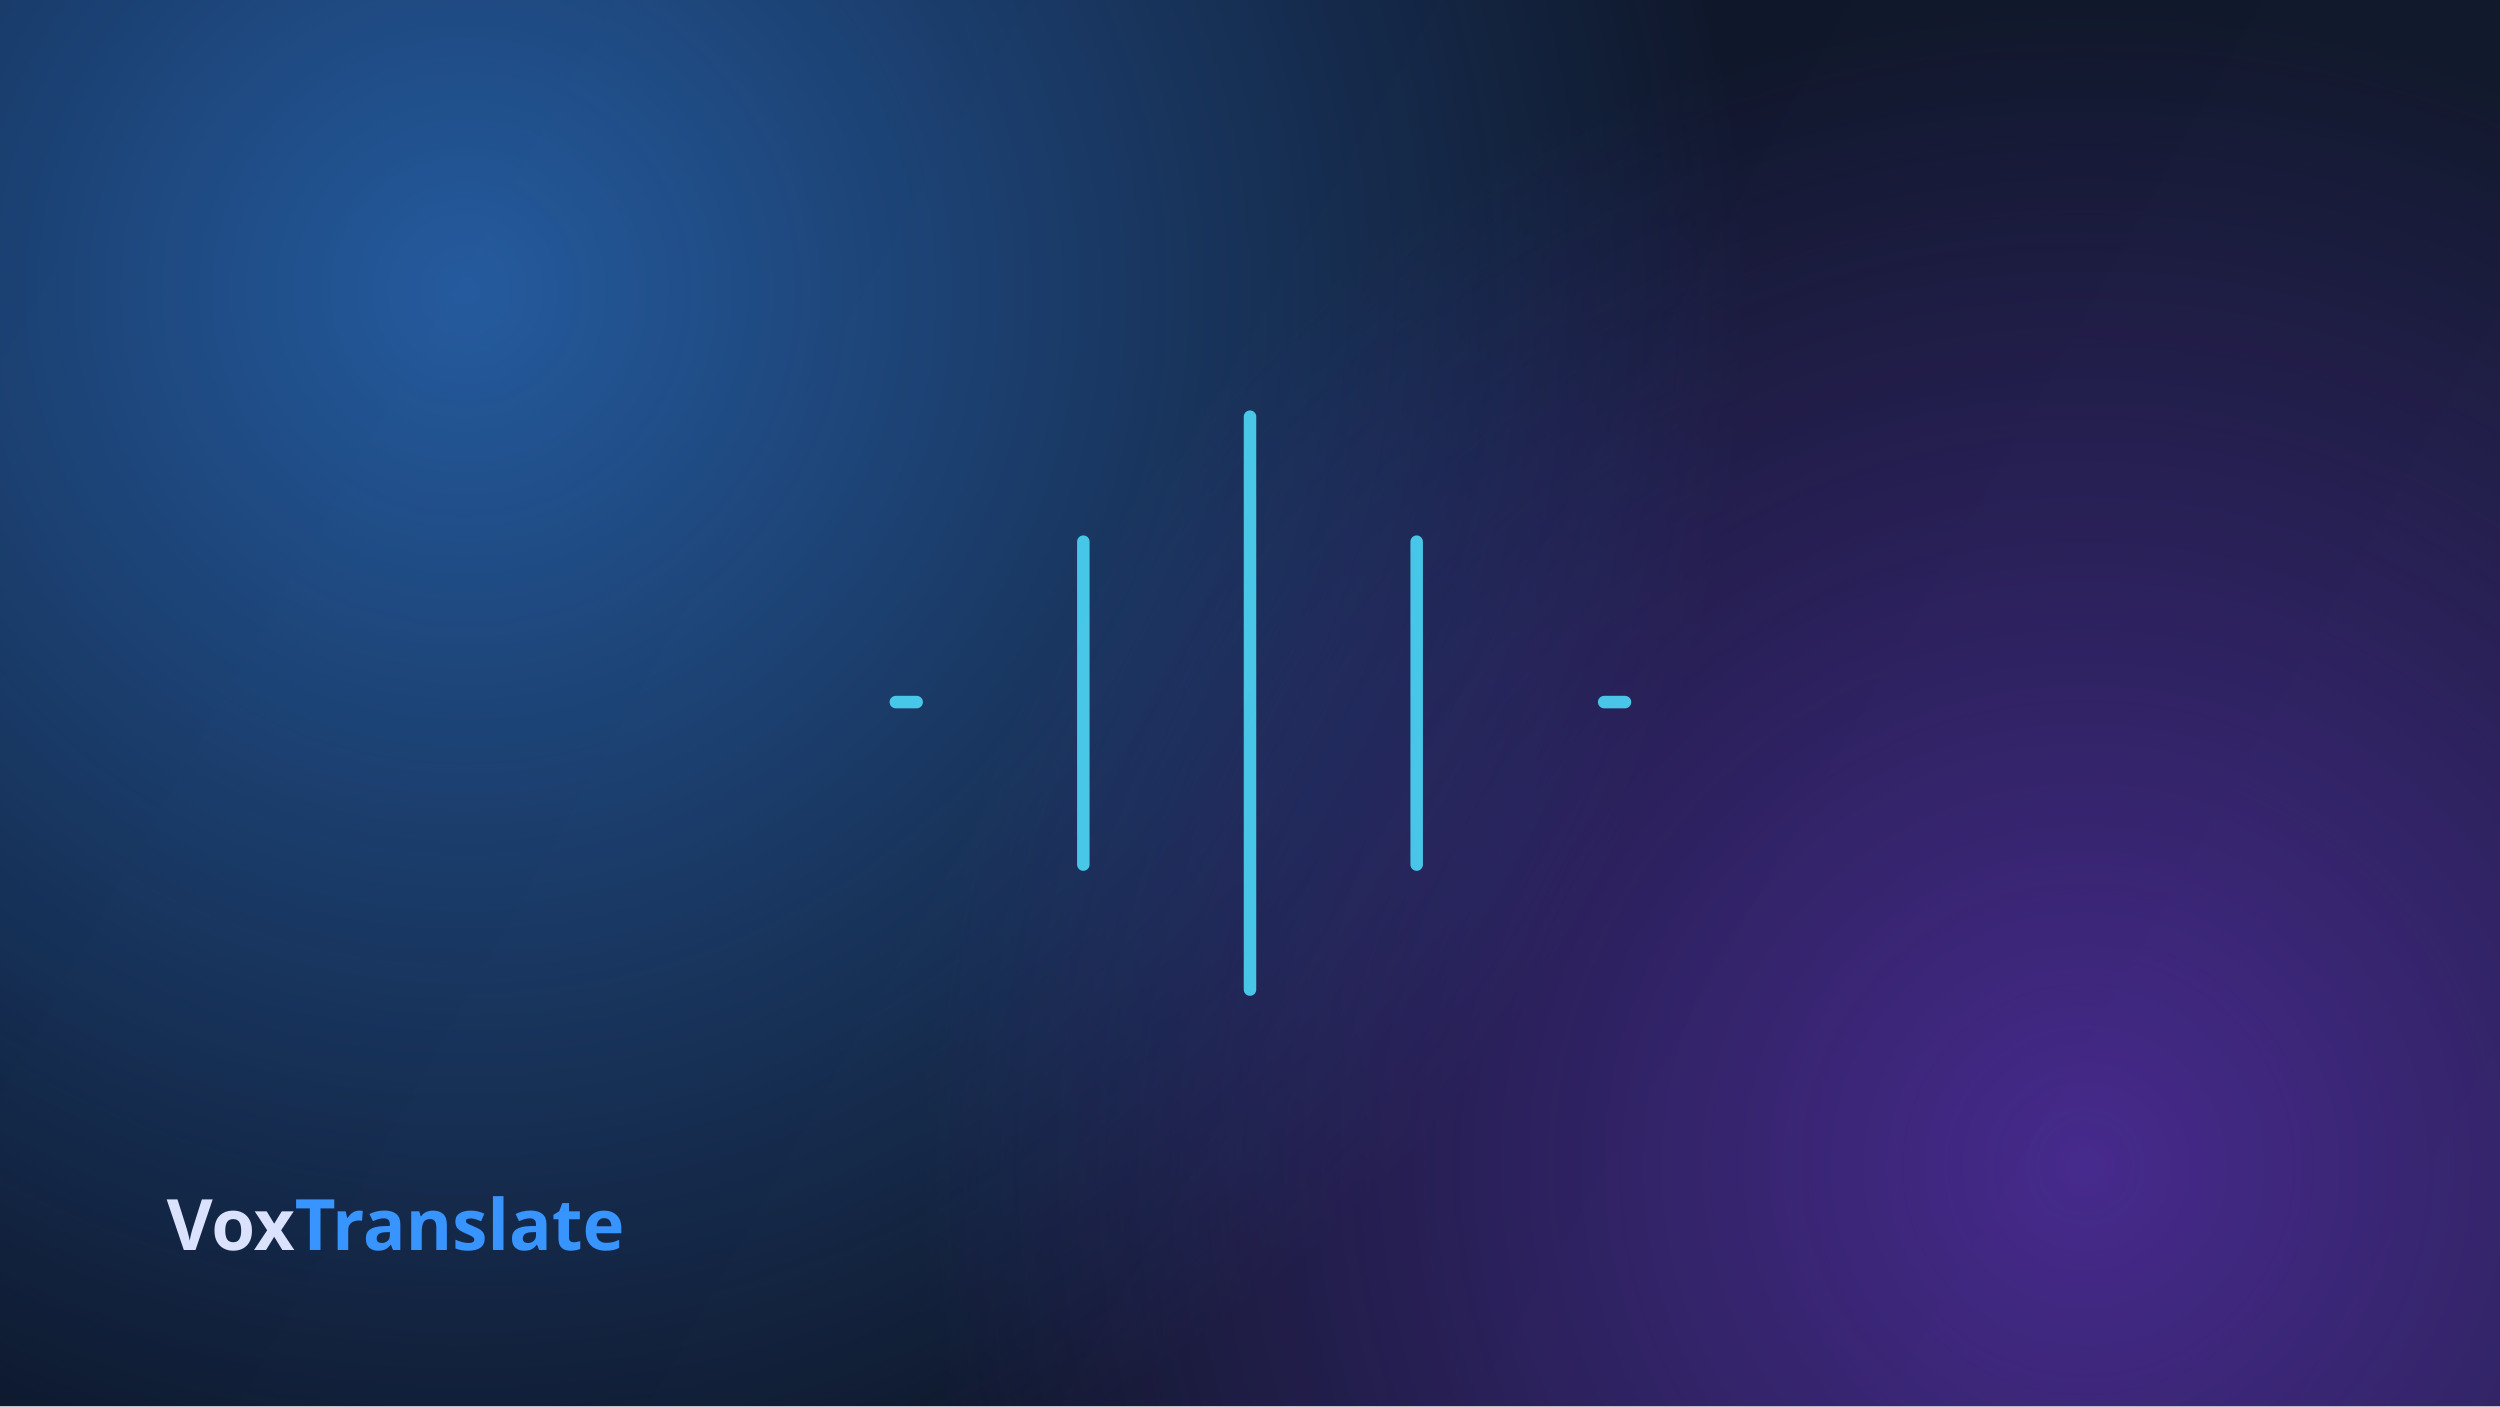
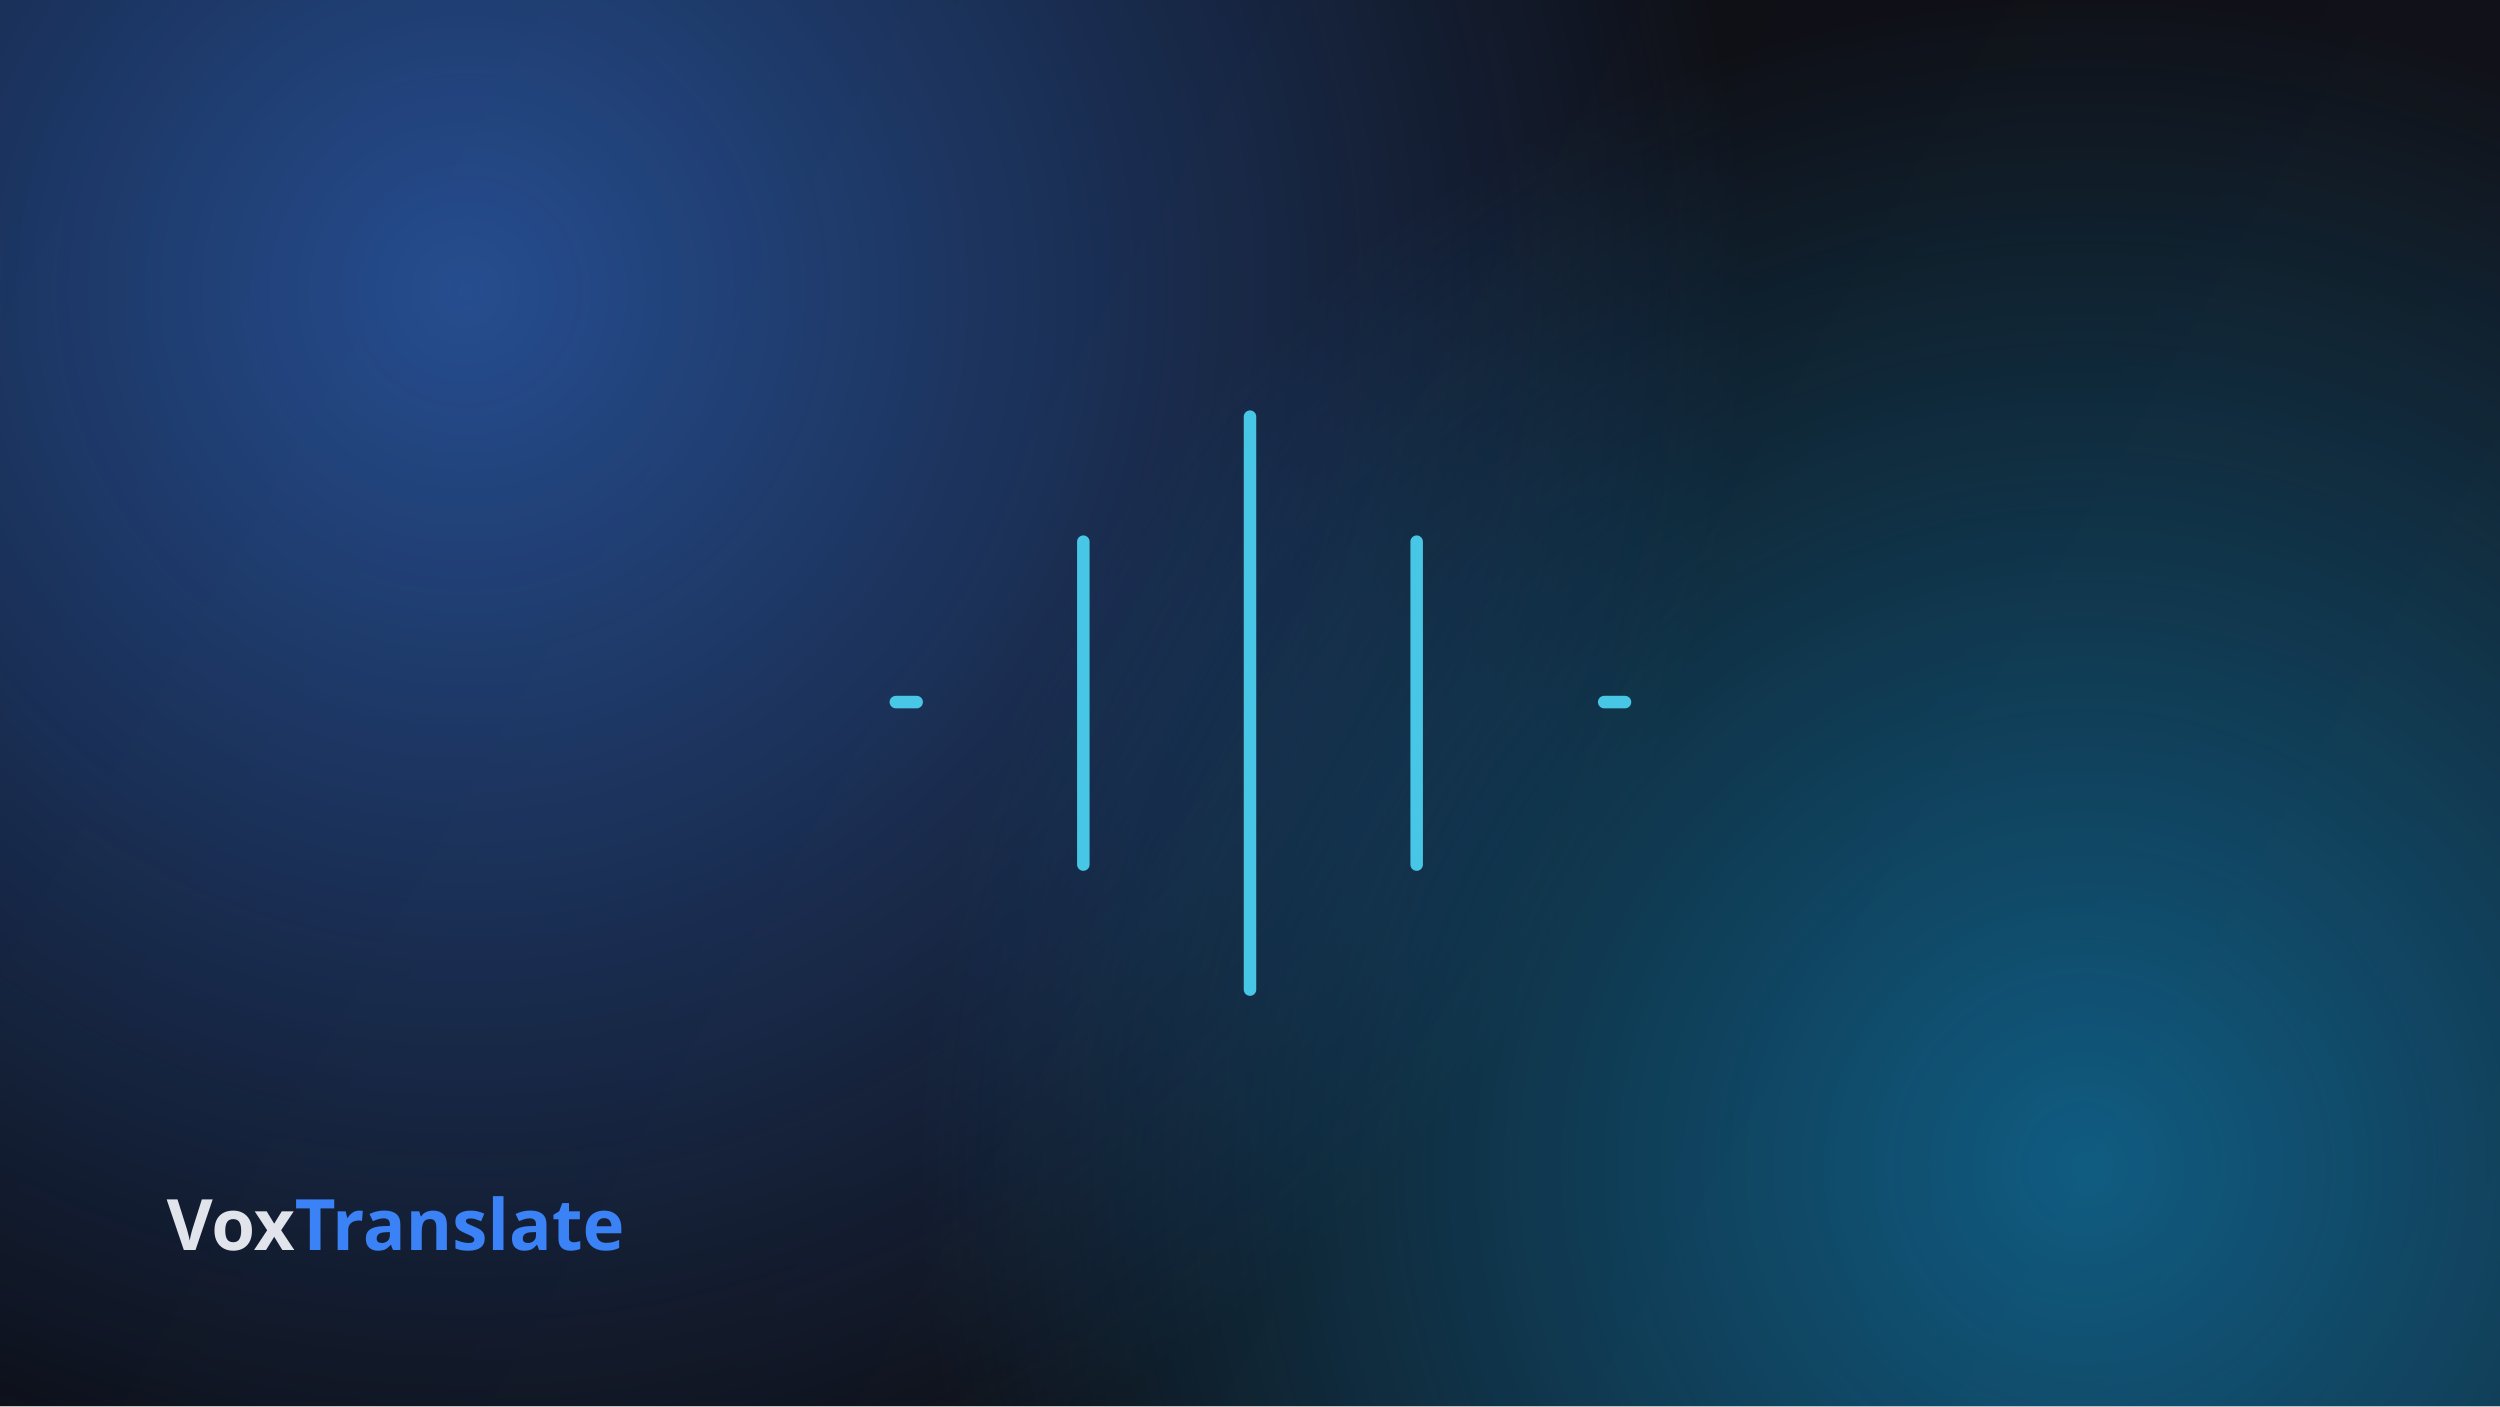
<svg xmlns="http://www.w3.org/2000/svg" width="1200" height="675" viewBox="0 0 1200 675" fill="none" role="img" aria-label="VoxTranslate">
  <defs>
    <linearGradient id="bg" x1="0" y1="0" x2="1200" y2="675" gradientUnits="userSpaceOnUse">
-       <stop stop-color="#0b1326" />
-       <stop offset="1" stop-color="#131b2e" />
+       <stop stop-color="#0a0b10" />
+       <stop offset="1" stop-color="#13141c" />
    </linearGradient>
    <radialGradient id="glow1" cx="0" cy="0" r="1" gradientUnits="userSpaceOnUse" gradientTransform="translate(220 140) rotate(40) scale(620)">
-       <stop stop-color="#3894ff" stop-opacity="0.55" />
-       <stop offset="1" stop-color="#3894ff" stop-opacity="0" />
+       <stop stop-color="#3b82f6" stop-opacity="0.55" />
+       <stop offset="1" stop-color="#3b82f6" stop-opacity="0" />
    </radialGradient>
    <radialGradient id="glow2" cx="0" cy="0" r="1" gradientUnits="userSpaceOnUse" gradientTransform="translate(1000 560) rotate(220) scale(560)">
-       <stop stop-color="#7c3aed" stop-opacity="0.5" />
-       <stop offset="1" stop-color="#7c3aed" stop-opacity="0" />
+       <stop stop-color="#0ea5e9" stop-opacity="0.5" />
+       <stop offset="1" stop-color="#0ea5e9" stop-opacity="0" />
    </radialGradient>
  </defs>
  <rect width="1200" height="675" fill="url(#bg)" />
  <rect width="1200" height="675" fill="url(#glow1)" />
  <rect width="1200" height="675" fill="url(#glow2)" />
  <g stroke="#4cd7f6" stroke-width="6" stroke-linecap="round" opacity="0.9">
    <path d="M430 337h10" />
    <path d="M520 260v155" />
    <path d="M600 200v275" />
    <path d="M680 260v155" />
    <path d="M770 337h10" />
  </g>
-   <g font-family="Sora, sans-serif" fill="#dae2fd">
-     <text x="80" y="600" font-size="34" font-weight="700">Vox<tspan fill="#3894ff">Translate</tspan>
+   <g font-family="Sora, sans-serif" fill="#e2e4ec">
+     <text x="80" y="600" font-size="34" font-weight="700">Vox<tspan fill="#3b82f6">Translate</tspan>
    </text>
  </g>
</svg>
